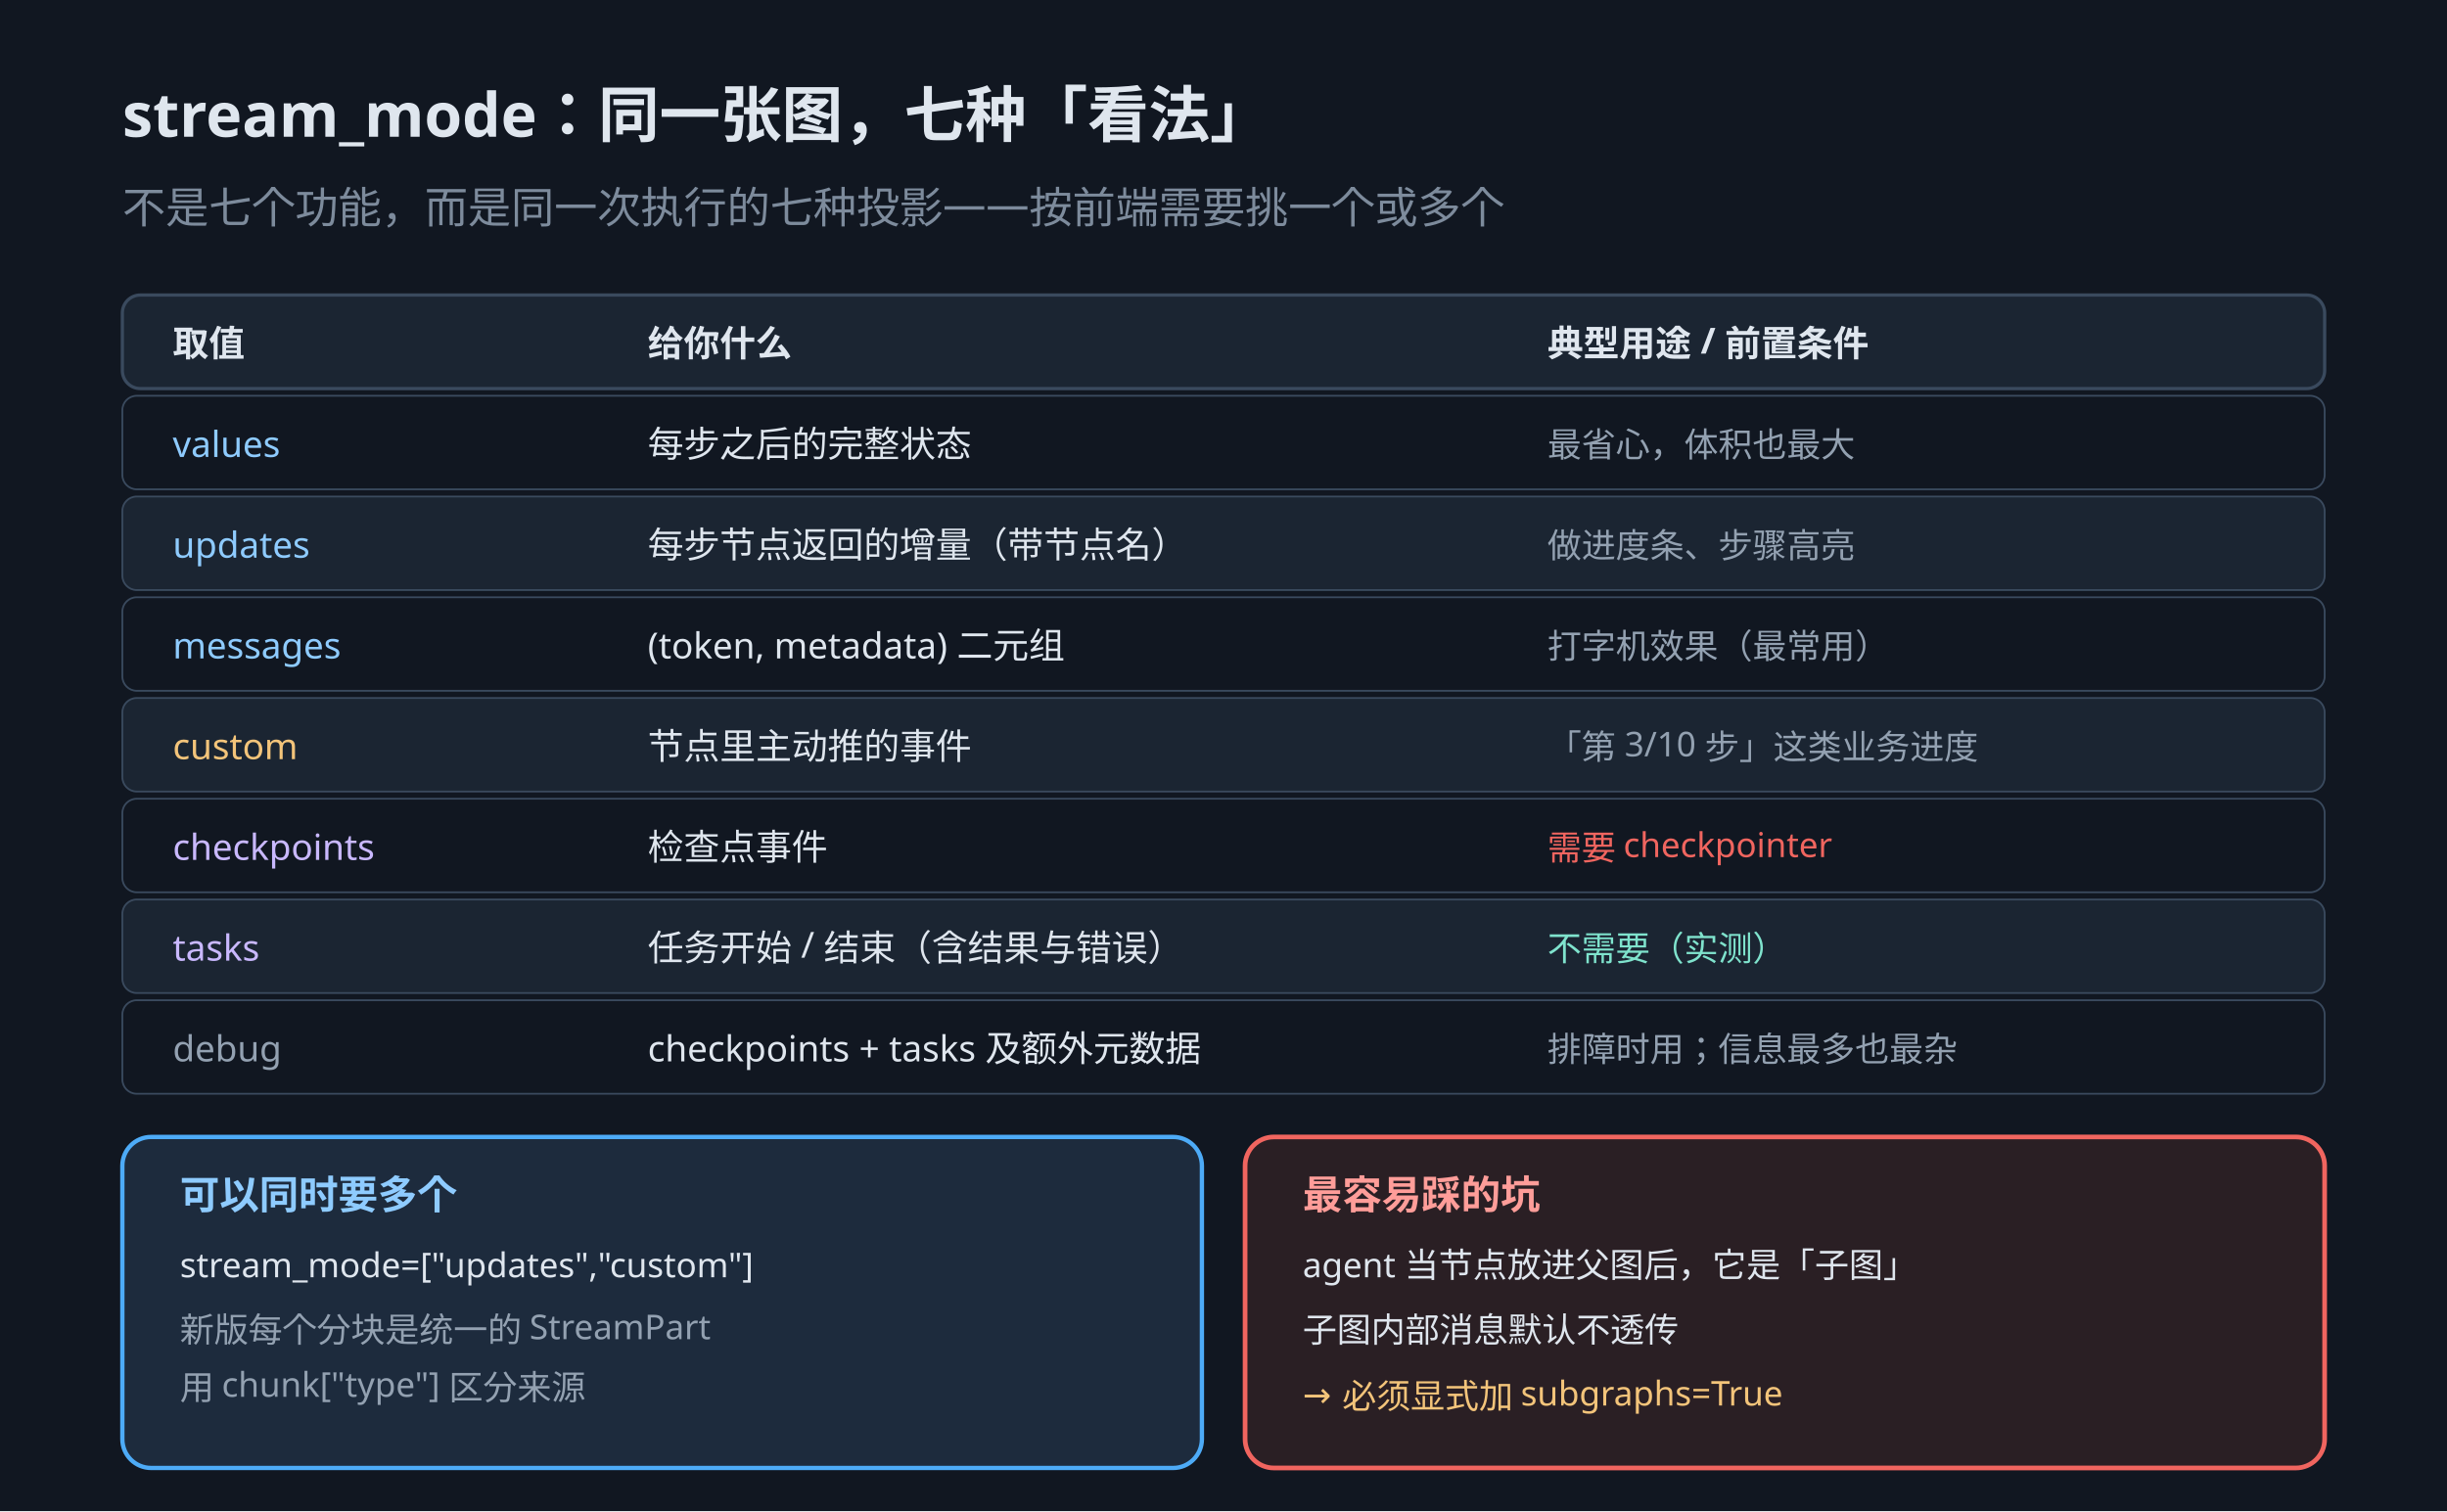
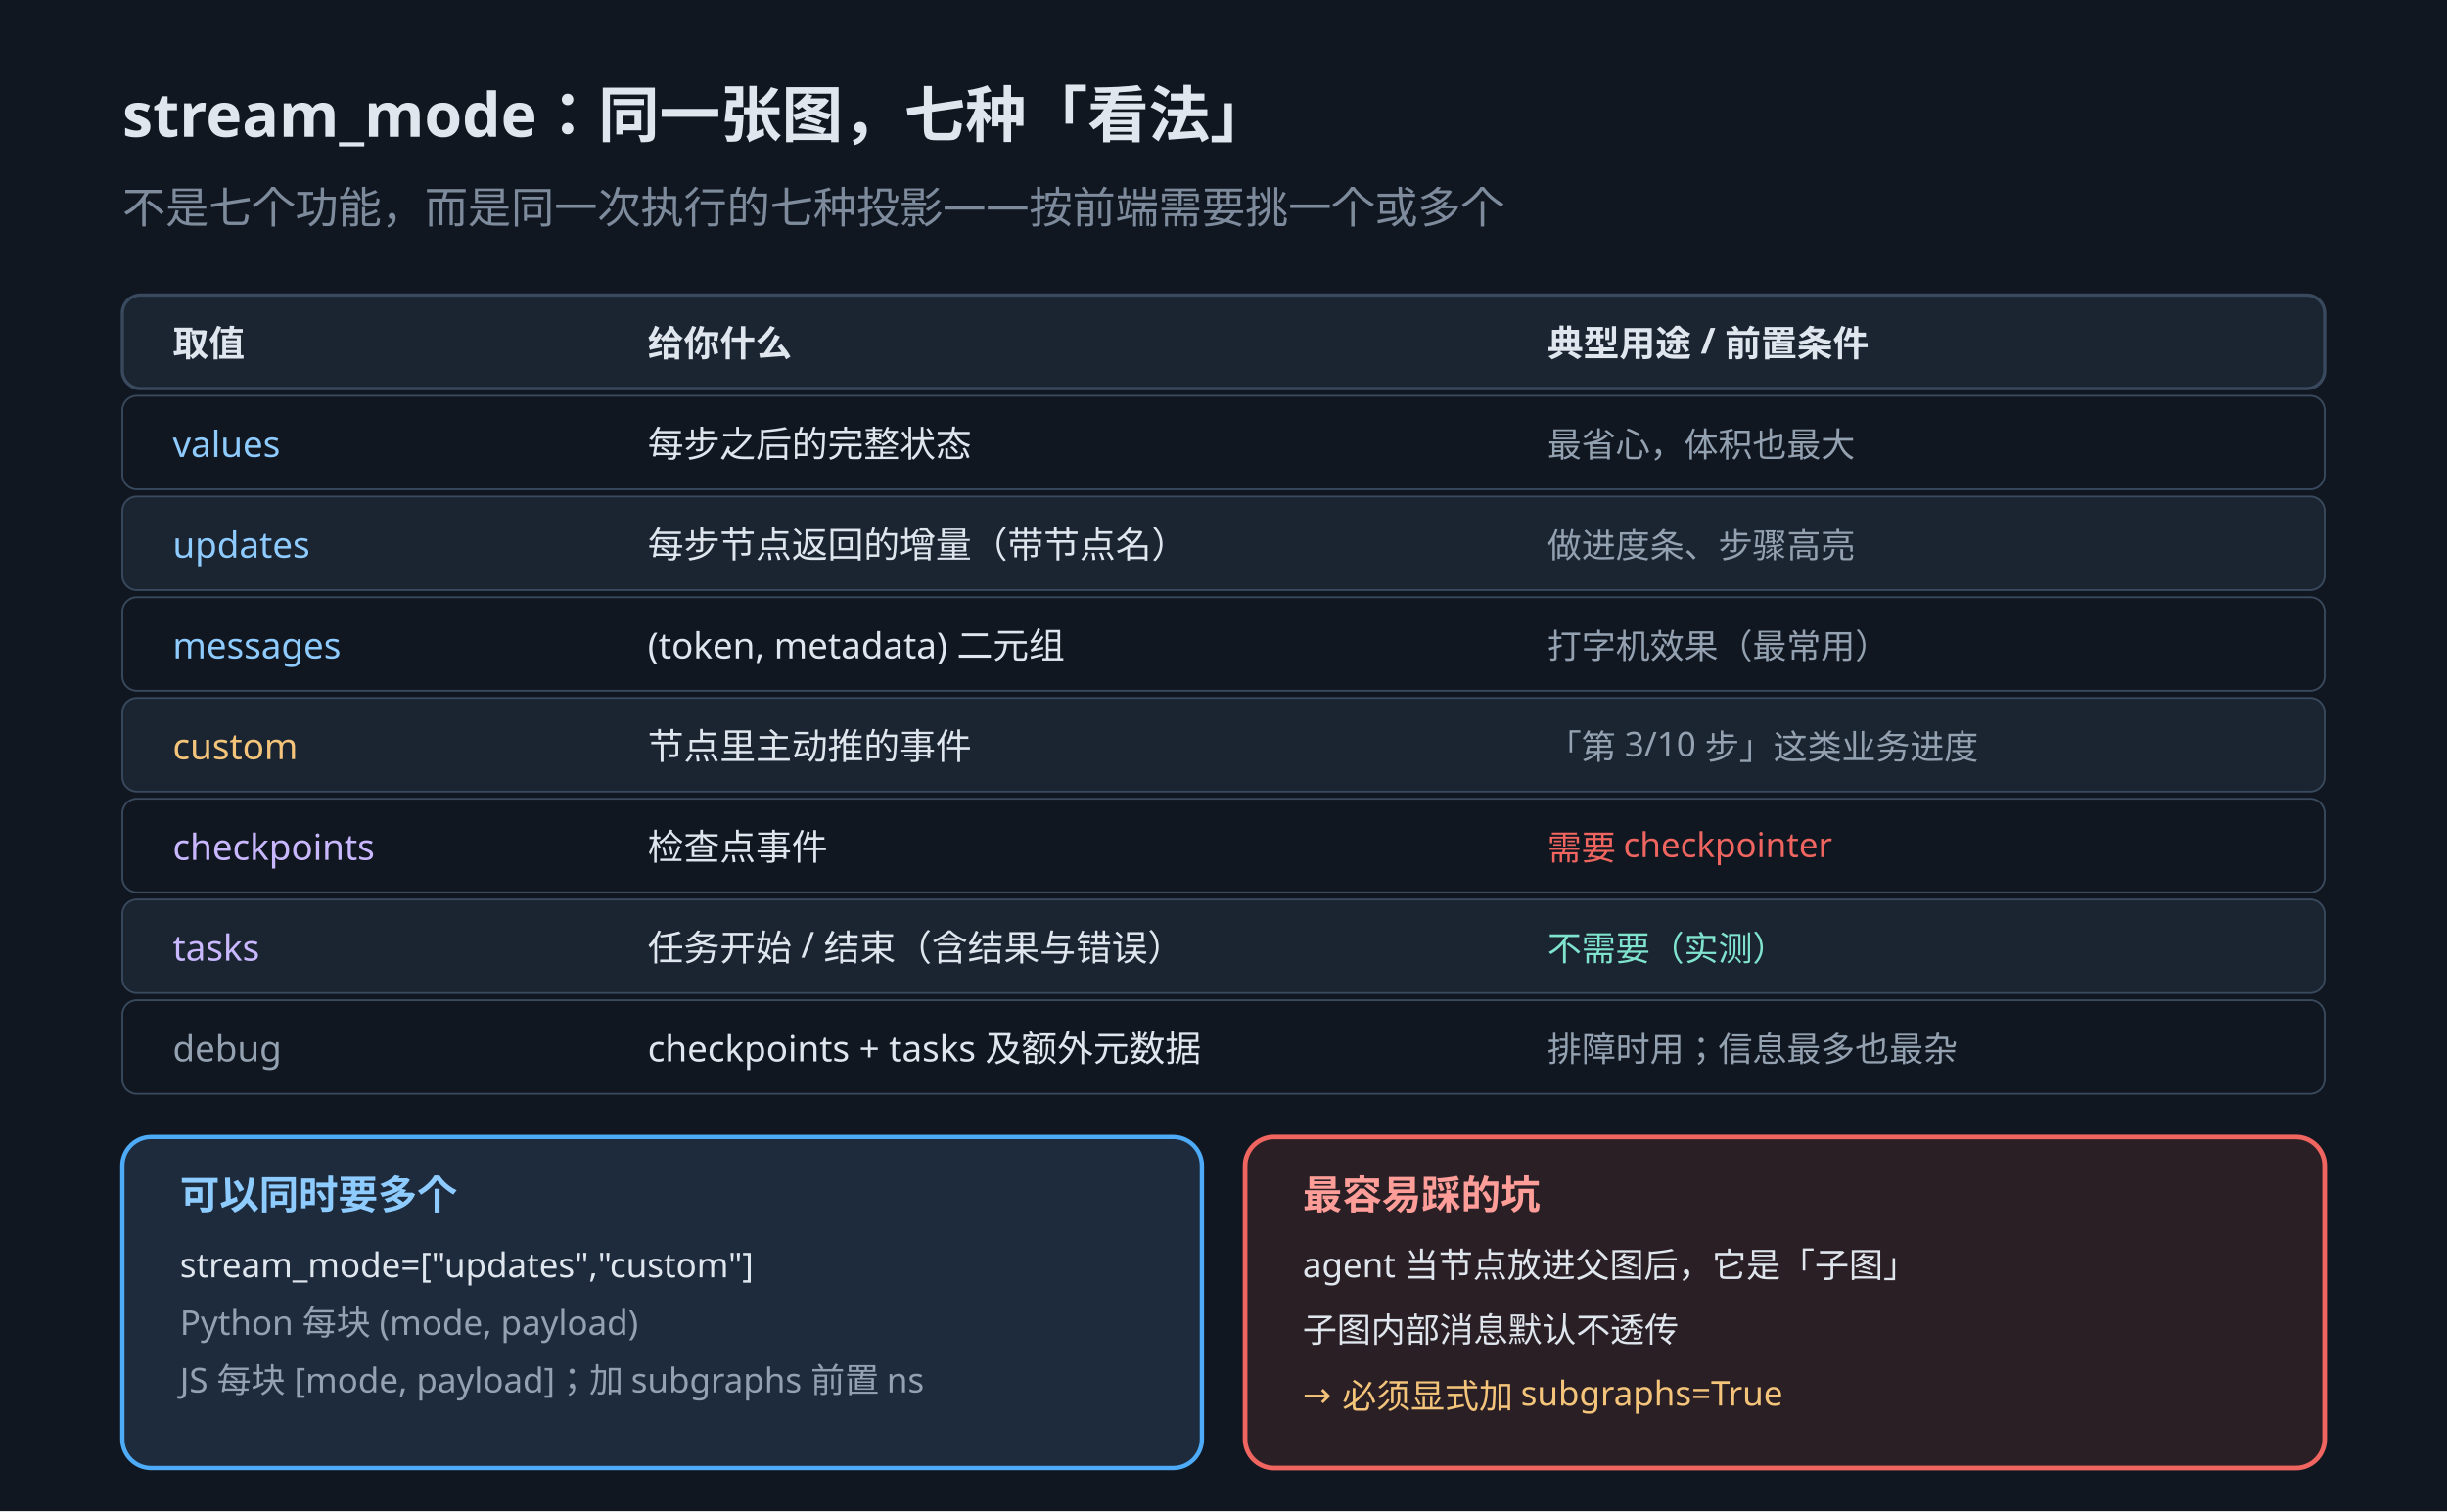
<svg xmlns="http://www.w3.org/2000/svg" viewBox="0 0 680 420" width="680" height="420" role="img">
  <rect x="0" y="0" width="680" height="420" fill="#111721" />
  <text x="34" y="38" font-family="system-ui, sans-serif" font-size="17" font-weight="700" fill="#dfe6ee">stream_mode：同一张图，七种「看法」</text>
  <text x="34" y="62" font-family="system-ui, sans-serif" font-size="12" fill="#7d8b9c">不是七个功能，而是同一次执行的七种投影——按前端需要挑一个或多个</text>
  <rect x="34" y="82" width="612" height="26" rx="5" fill="#1b2532" stroke="#3a4a5e" stroke-width="0.9" />
  <text x="48" y="99" font-family="system-ui, sans-serif" font-size="10" font-weight="700" fill="#dfe6ee">取值</text>
  <text x="180" y="99" font-family="system-ui, sans-serif" font-size="10" font-weight="700" fill="#dfe6ee">给你什么</text>
  <text x="430" y="99" font-family="system-ui, sans-serif" font-size="10" font-weight="700" fill="#dfe6ee">典型用途 / 前置条件</text>
  <rect x="34" y="110" width="612" height="26" rx="4" fill="#111721" stroke="#3a4a5e" stroke-width="0.5" />
  <text x="48" y="127" font-family="system-ui, sans-serif" font-size="10" fill="#8ecbff">values</text>
  <text x="180" y="127" font-family="system-ui, sans-serif" font-size="10" fill="#dfe6ee">每步之后的完整状态</text>
  <text x="430" y="127" font-family="system-ui, sans-serif" font-size="9.5" fill="#93a1b1">最省心，体积也最大</text>
  <rect x="34" y="138" width="612" height="26" rx="4" fill="#1b2532" stroke="#3a4a5e" stroke-width="0.5" />
  <text x="48" y="155" font-family="system-ui, sans-serif" font-size="10" fill="#8ecbff">updates</text>
  <text x="180" y="155" font-family="system-ui, sans-serif" font-size="10" fill="#dfe6ee">每步节点返回的增量（带节点名）</text>
  <text x="430" y="155" font-family="system-ui, sans-serif" font-size="9.5" fill="#93a1b1">做进度条、步骤高亮</text>
  <rect x="34" y="166" width="612" height="26" rx="4" fill="#111721" stroke="#3a4a5e" stroke-width="0.5" />
  <text x="48" y="183" font-family="system-ui, sans-serif" font-size="10" fill="#8ecbff">messages</text>
  <text x="180" y="183" font-family="system-ui, sans-serif" font-size="10" fill="#dfe6ee">(token, metadata) 二元组</text>
  <text x="430" y="183" font-family="system-ui, sans-serif" font-size="9.5" fill="#93a1b1">打字机效果（最常用）</text>
  <rect x="34" y="194" width="612" height="26" rx="4" fill="#1b2532" stroke="#3a4a5e" stroke-width="0.5" />
  <text x="48" y="211" font-family="system-ui, sans-serif" font-size="10" fill="#f3c47a">custom</text>
  <text x="180" y="211" font-family="system-ui, sans-serif" font-size="10" fill="#dfe6ee">节点里主动推的事件</text>
  <text x="430" y="211" font-family="system-ui, sans-serif" font-size="9.5" fill="#93a1b1">「第 3/10 步」这类业务进度</text>
  <rect x="34" y="222" width="612" height="26" rx="4" fill="#111721" stroke="#3a4a5e" stroke-width="0.5" />
  <text x="48" y="239" font-family="system-ui, sans-serif" font-size="10" fill="#c9b8ff">checkpoints</text>
  <text x="180" y="239" font-family="system-ui, sans-serif" font-size="10" fill="#dfe6ee">检查点事件</text>
  <text x="430" y="239" font-family="system-ui, sans-serif" font-size="9.5" fill="#f0655f">需要 checkpointer</text>
  <rect x="34" y="250" width="612" height="26" rx="4" fill="#1b2532" stroke="#3a4a5e" stroke-width="0.5" />
  <text x="48" y="267" font-family="system-ui, sans-serif" font-size="10" fill="#c9b8ff">tasks</text>
  <text x="180" y="267" font-family="system-ui, sans-serif" font-size="10" fill="#dfe6ee">任务开始 / 结束（含结果与错误）</text>
  <text x="430" y="267" font-family="system-ui, sans-serif" font-size="9.5" fill="#7fe3cd">不需要（实测）</text>
  <rect x="34" y="278" width="612" height="26" rx="4" fill="#111721" stroke="#3a4a5e" stroke-width="0.5" />
  <text x="48" y="295" font-family="system-ui, sans-serif" font-size="10" fill="#93a1b1">debug</text>
  <text x="180" y="295" font-family="system-ui, sans-serif" font-size="10" fill="#dfe6ee">checkpoints + tasks 及额外元数据</text>
  <text x="430" y="295" font-family="system-ui, sans-serif" font-size="9.5" fill="#93a1b1">排障时用；信息最多也最杂</text>
  <rect x="34" y="316" width="300" height="92" rx="8" fill="#1d2b3d" stroke="#4dabf7" stroke-width="1.2" />
  <text x="50" y="336" font-family="system-ui, sans-serif" font-size="11" font-weight="700" fill="#8ecbff">可以同时要多个</text>
  <text x="50" y="355" font-family="system-ui, sans-serif" font-size="9.5" fill="#dfe6ee">stream_mode=["updates","custom"]</text>
-   <text x="50" y="373" font-family="system-ui, sans-serif" font-size="9.5" fill="#93a1b1">新版每个分块是统一的 StreamPart</text>
-   <text x="50" y="389" font-family="system-ui, sans-serif" font-size="9.5" fill="#93a1b1">用 chunk["type"] 区分来源</text>
+   <text x="50" y="371" font-family="system-ui, sans-serif" font-size="9.5" fill="#93a1b1">Python 每块 (mode, payload)</text>
+   <text x="50" y="387" font-family="system-ui, sans-serif" font-size="9.5" fill="#93a1b1">JS 每块 [mode, payload]；加 subgraphs 前置 ns</text>
  <rect x="346" y="316" width="300" height="92" rx="8" fill="#2a1f24" stroke="#f0655f" stroke-width="1.3" />
  <text x="362" y="336" font-family="system-ui, sans-serif" font-size="11" font-weight="700" fill="#ff9d99">最容易踩的坑</text>
  <text x="362" y="355" font-family="system-ui, sans-serif" font-size="9.5" fill="#dfe6ee">agent 当节点放进父图后，它是「子图」</text>
  <text x="362" y="373" font-family="system-ui, sans-serif" font-size="9.5" fill="#dfe6ee">子图内部消息默认不透传</text>
  <text x="362" y="391" font-family="system-ui, sans-serif" font-size="9.5" fill="#f3c47a">→ 必须显式加 subgraphs=True</text>
</svg>
